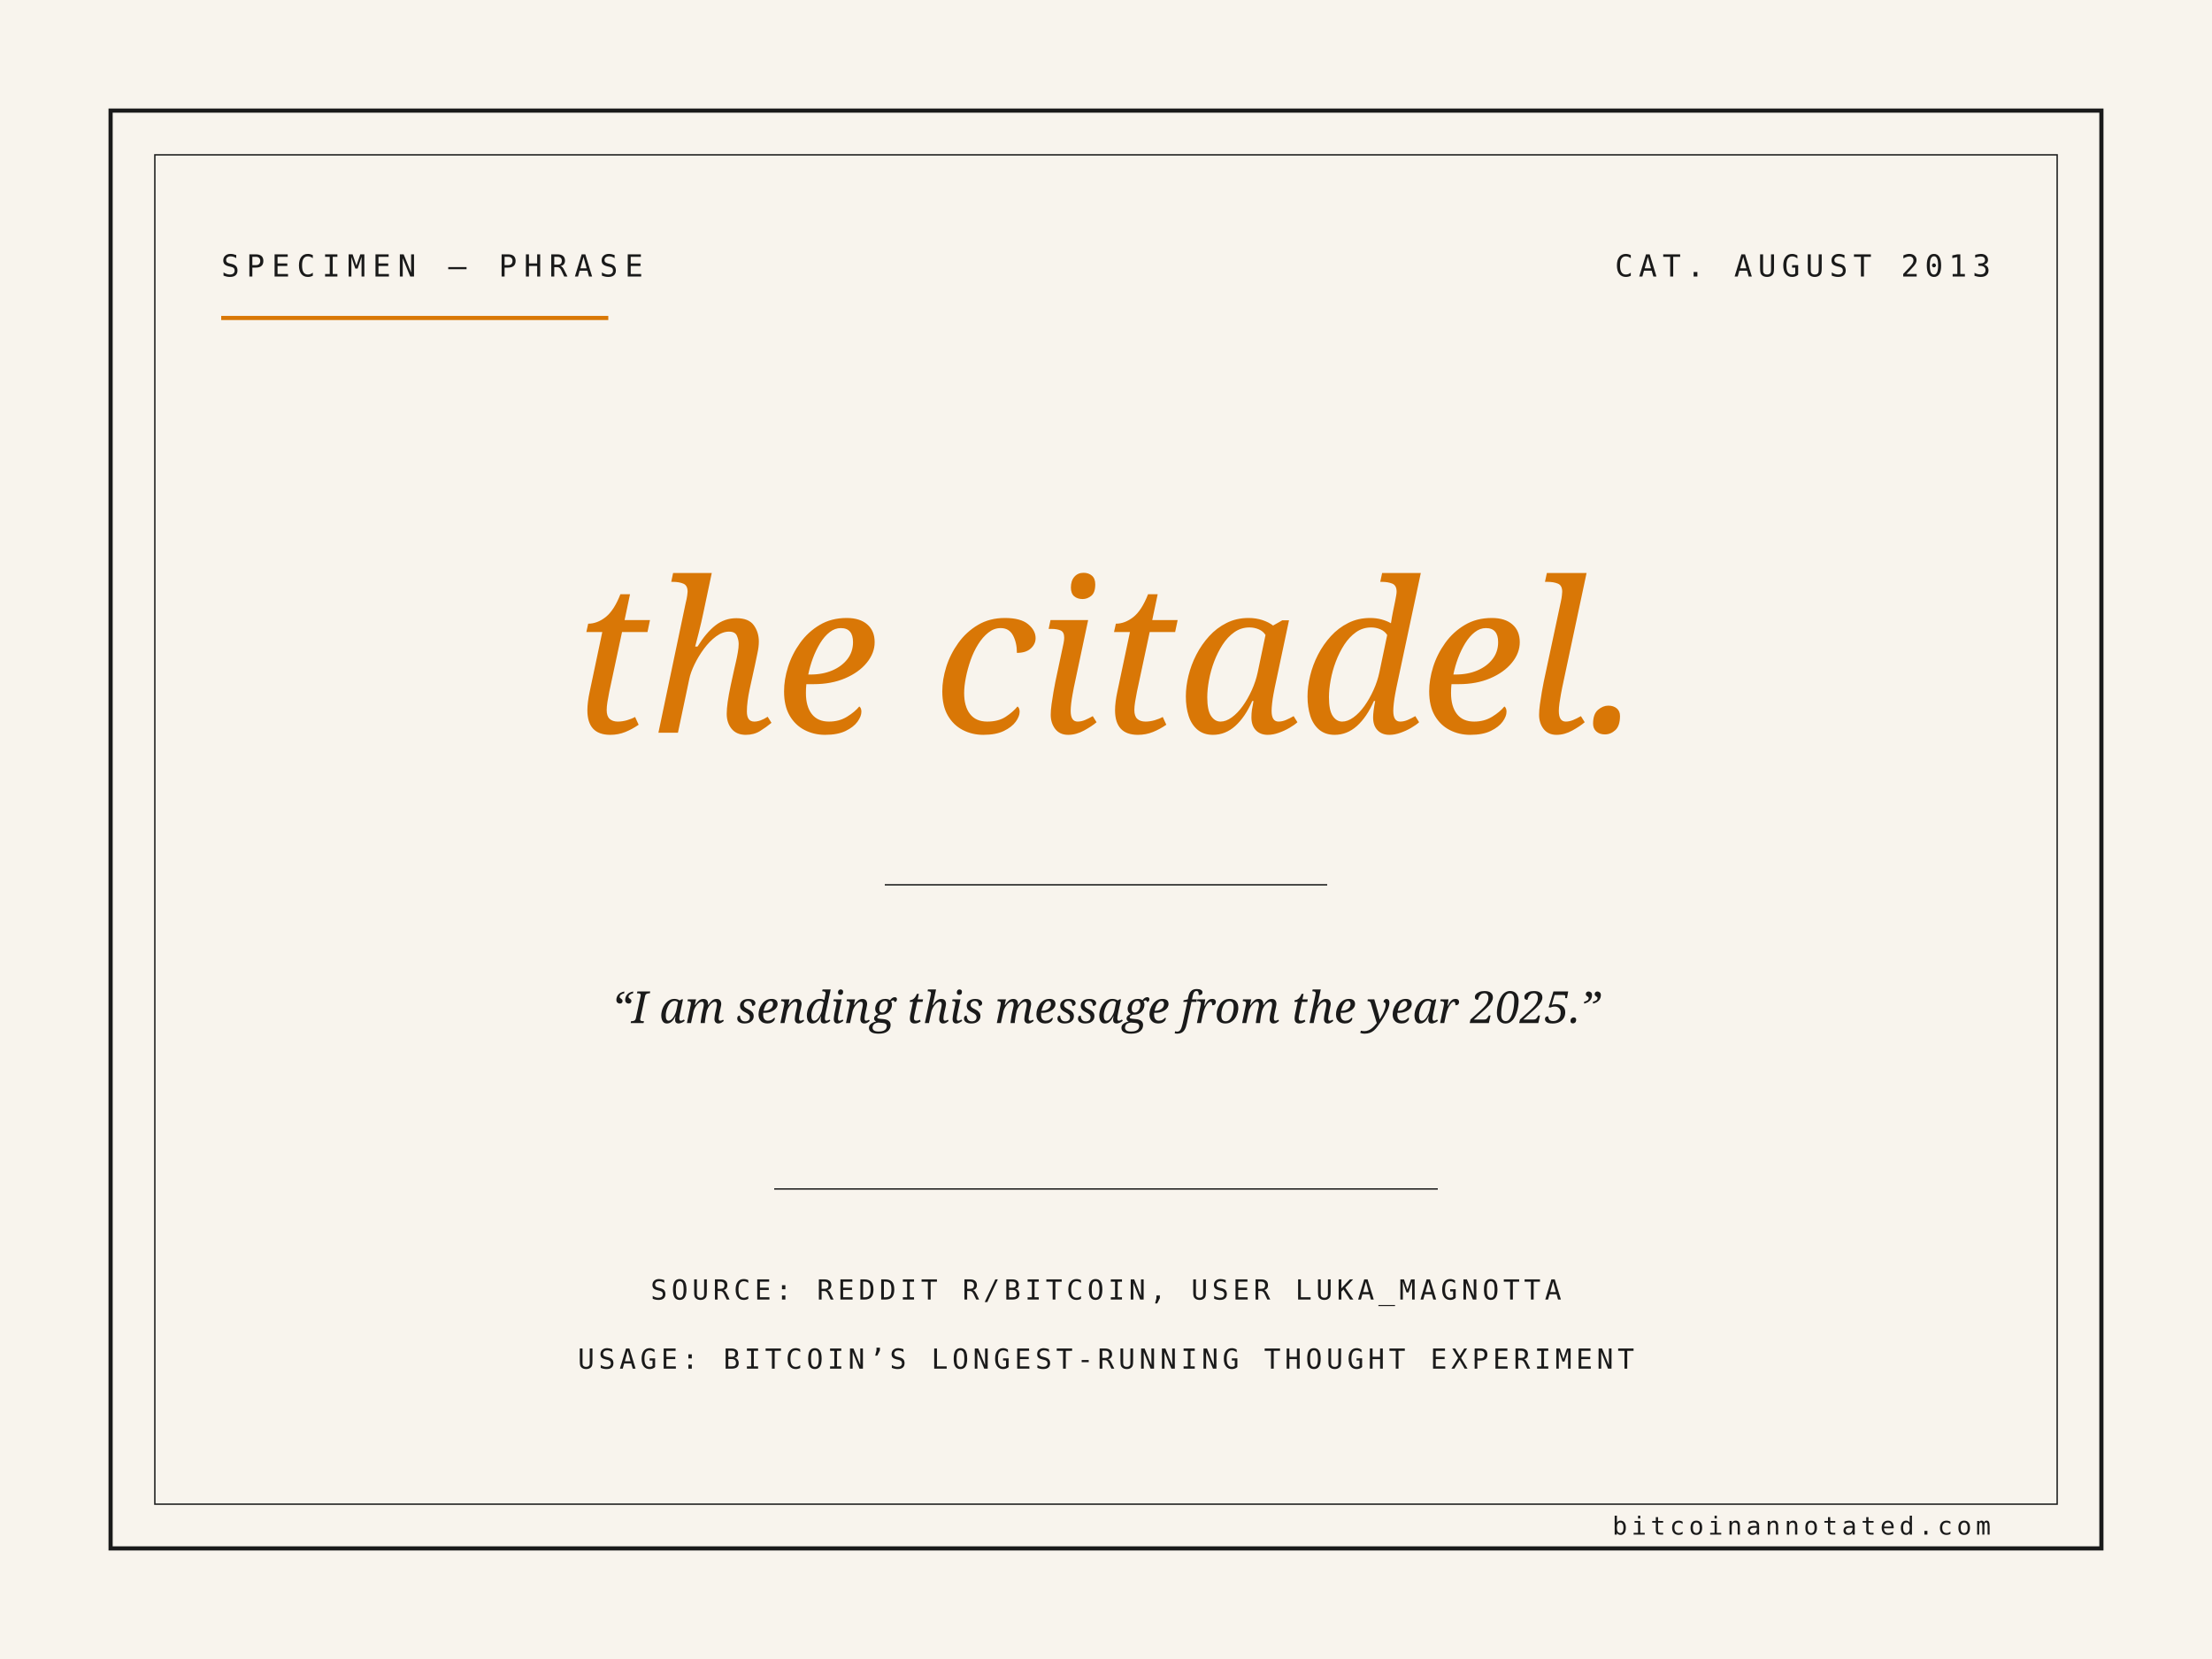
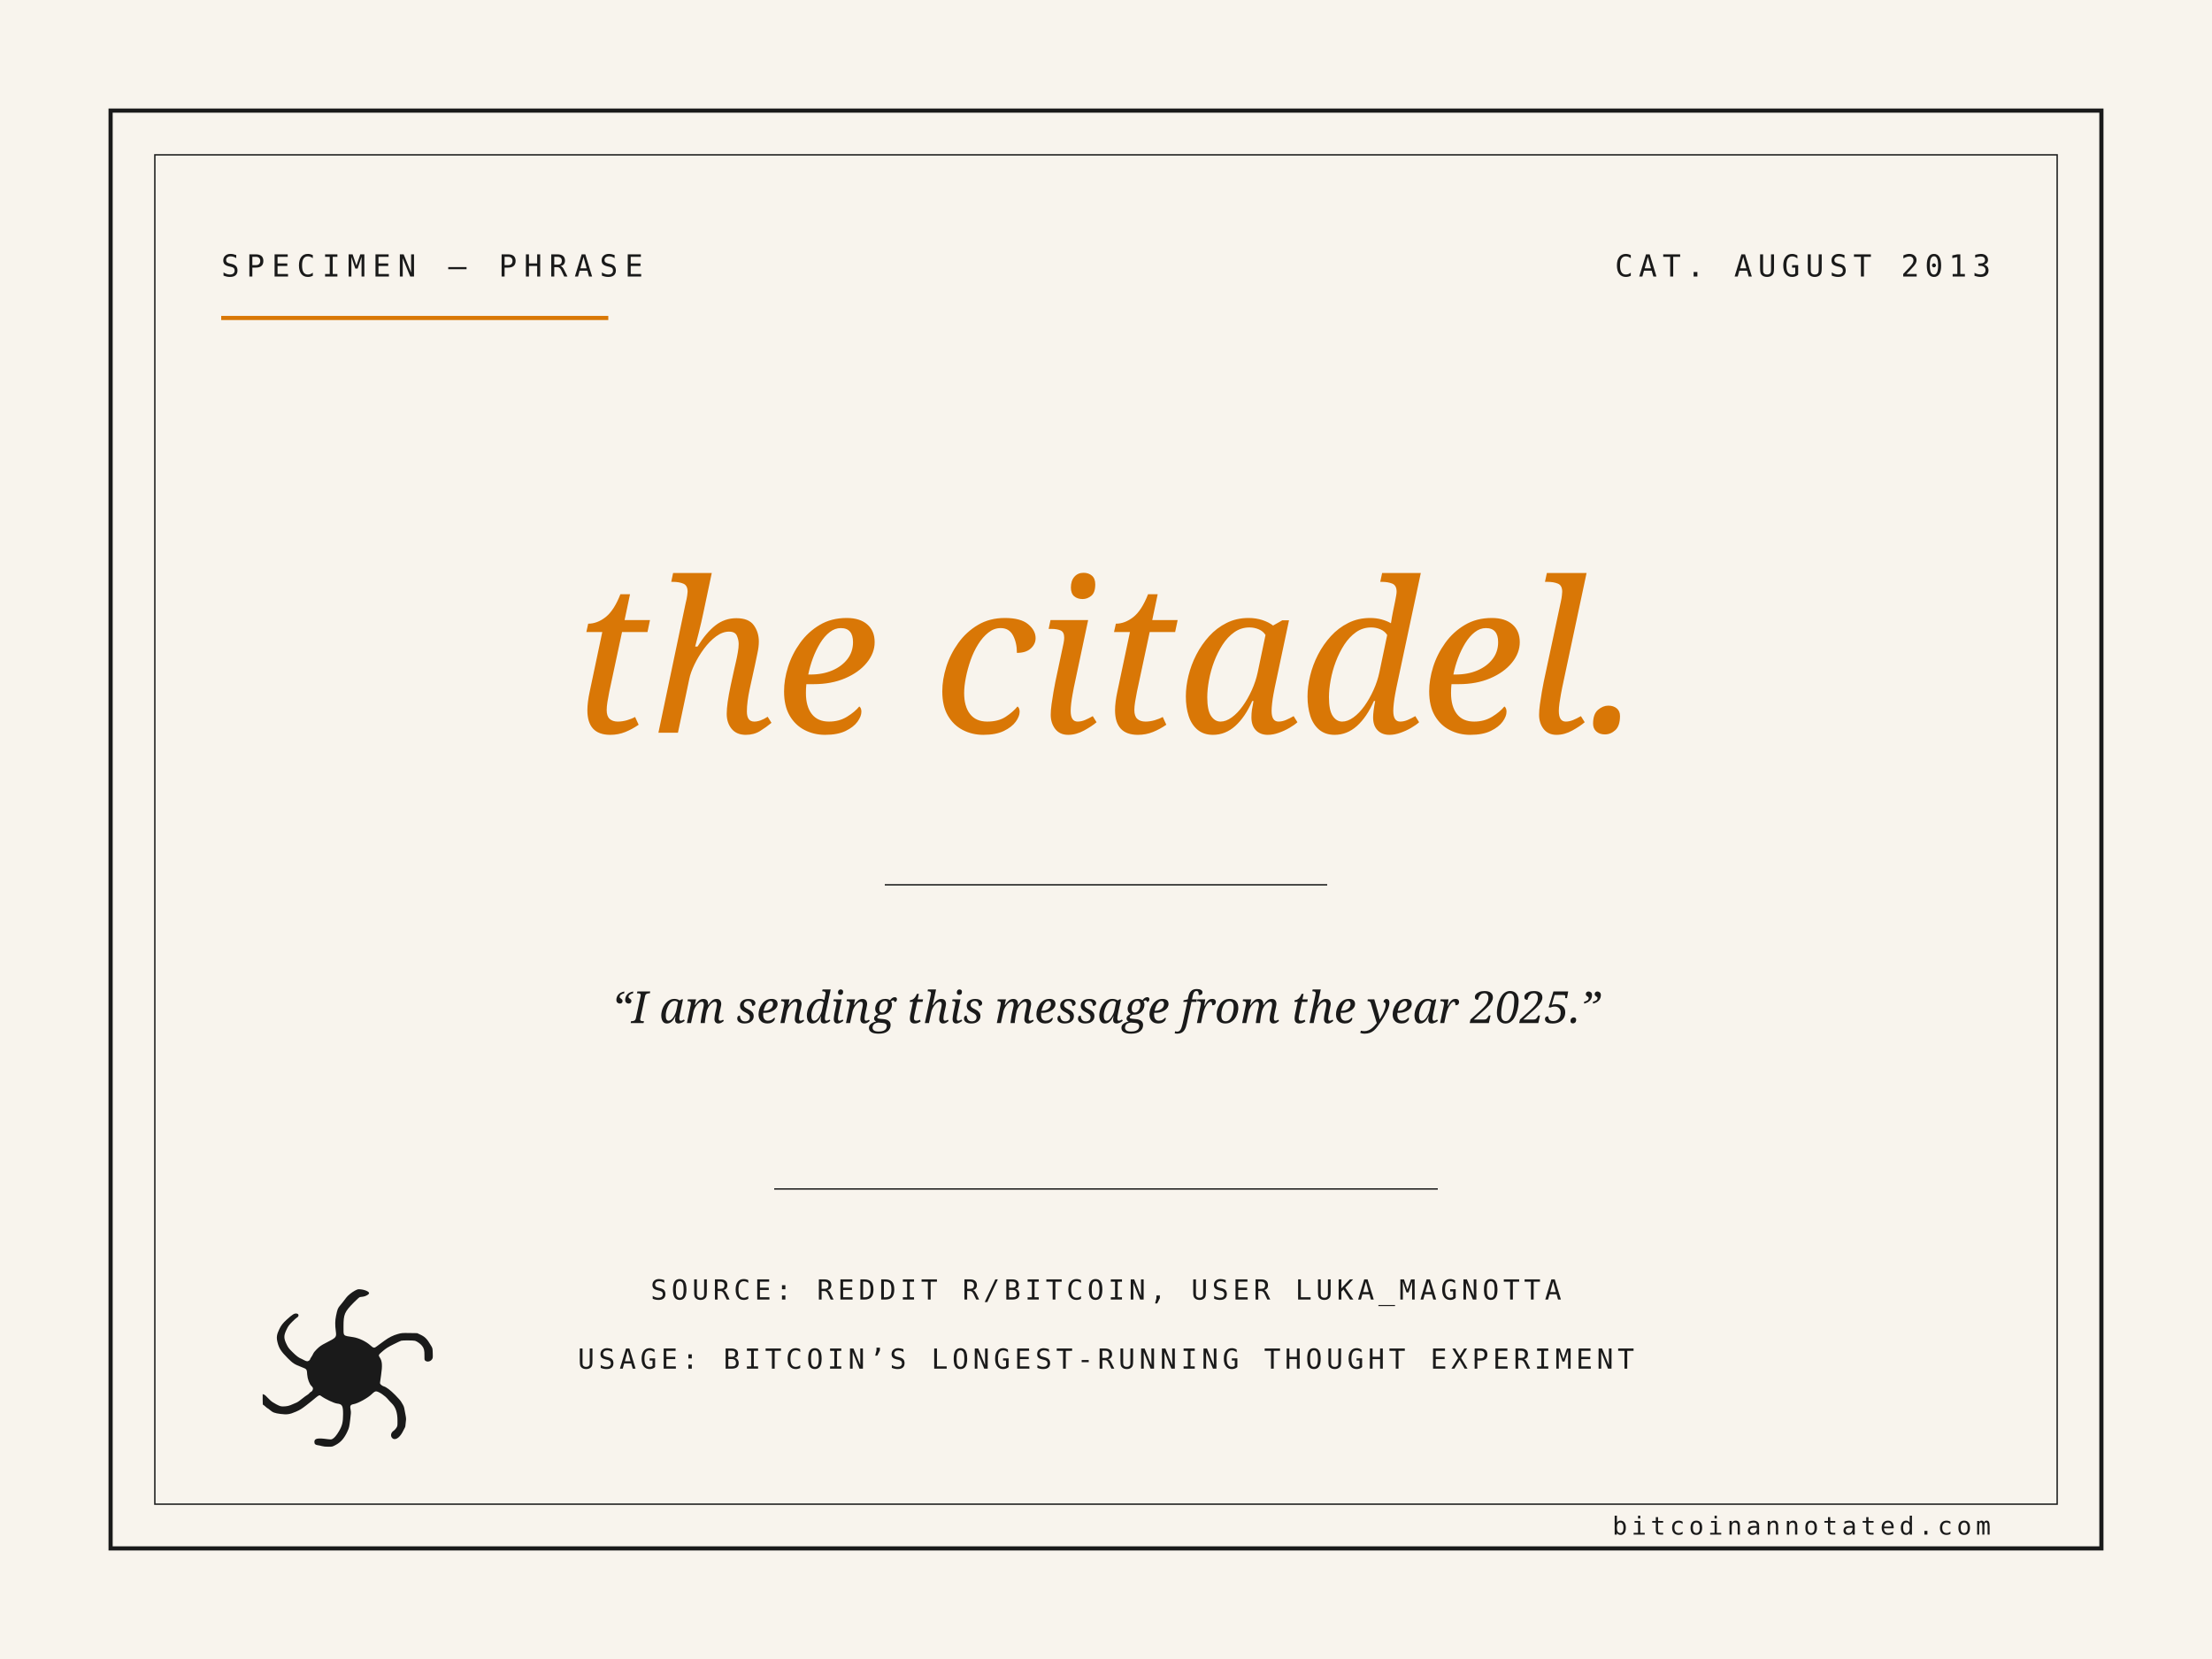
<svg xmlns="http://www.w3.org/2000/svg" viewBox="0 0 800 600" width="800" height="600">
  <rect width="800" height="600" fill="#f8f4ed" />
  <rect x="40" y="40" width="720" height="520" fill="none" stroke="#1a1a1a" stroke-width="1.5" />
  <rect x="56" y="56" width="688" height="488" fill="none" stroke="#1a1a1a" stroke-width="0.5" />
  <text x="80" y="100" font-family="JetBrains Mono, monospace" font-size="11" fill="#1a1a1a" letter-spacing="2.5">SPECIMEN — PHRASE</text>
  <line x1="80" y1="115" x2="220" y2="115" stroke="#d97706" stroke-width="1.5" />
  <text x="720" y="100" font-family="JetBrains Mono, monospace" font-size="11" fill="#1a1a1a" letter-spacing="2" text-anchor="end">CAT. AUGUST 2013</text>
  <text x="400" y="265" font-family="EB Garamond, Garamond, serif" font-style="italic" font-size="76" fill="#d97706" text-anchor="middle" font-weight="500">the citadel.</text>
  <line x1="320" y1="320" x2="480" y2="320" stroke="#1a1a1a" stroke-width="0.5" />
  <text x="400" y="370" font-family="EB Garamond, Garamond, serif" font-style="italic" font-size="16" fill="#1a1a1a" text-anchor="middle">“I am sending this message from the year 2025.”</text>
  <line x1="280" y1="430" x2="520" y2="430" stroke="#1a1a1a" stroke-width="0.5" />
  <text x="400" y="470" font-family="JetBrains Mono, monospace" font-size="10" fill="#1a1a1a" letter-spacing="1.5" text-anchor="middle">SOURCE: REDDIT R/BITCOIN, USER LUKA_MAGNOTTA</text>
  <text x="400" y="495" font-family="JetBrains Mono, monospace" font-size="10" fill="#1a1a1a" letter-spacing="1.5" text-anchor="middle">USAGE: BITCOIN’S LONGEST-RUNNING THOUGHT EXPERIMENT</text>
+   <g transform="translate(95.00,464.00) scale(0.139535)">
+     <g transform="translate(0,430) scale(0.1,-0.1)" fill="#1a1a1a" stroke="none">
+       <path d="M2387 4099 c-77 -41 -183 -127 -221 -180 -54 -72 -114 -149 -162 -206 -57 -68 -67 -94 -103 -268 -25 -118 -27 -236 -6 -389 21 -165 20 -168 -250 -306 -129 -66 -163 -89 -243 -167 -45 -44 -80 -88 -93 -118 -12 -27 -35 -67 -50 -88 -16 -22 -29 -45 -29 -52 0 -22 -46 -55 -76 -55 -16 0 -49 12 -74 26 -25 15 -59 31 -75 38 -65 24 -133 75 -233 175 -89 88 -111 116 -147 190 -82 167 -83 234 -5 395 42 88 61 113 145 199 53 53 109 104 125 112 52 27 52 89 0 100 -65 14 -111 -13 -270 -158 -94 -85 -145 -151 -188 -242 -69 -143 -79 -218 -47 -345 37 -152 93 -238 266 -411 135 -134 168 -156 359 -230 137 -54 135 -51 145 -199 8 -109 58 -242 108 -289 16 -14 33 -36 38 -49 12 -31 -13 -89 -44 -101 -14 -5 -35 -23 -48 -39 -13 -16 -39 -37 -56 -46 -18 -9 -79 -54 -136 -100 -56 -46 -114 -87 -127 -91 -14 -4 -61 -24 -105 -45 -94 -45 -160 -60 -256 -60 -64 0 -77 4 -177 55 -68 35 -124 73 -154 103 -26 26 -58 57 -70 68 -13 12 -33 33 -46 47 -12 14 -36 30 -52 36 l-30 10 0 -140 c0 -105 3 -139 13 -139 6 0 34 -20 60 -45 27 -25 53 -45 57 -45 5 0 30 -18 55 -40 77 -67 125 -85 277 -105 169 -22 238 -12 401 59 103 45 144 70 271 168 126 99 159 125 237 191 86 71 103 77 140 49 106 -79 338 -189 419 -198 132 -15 154 -55 154 -274 -1 -211 -22 -299 -106 -442 -66 -112 -123 -179 -174 -203 -28 -13 -46 -14 -111 -5 -271 38 -353 22 -353 -70 0 -53 25 -77 87 -85 26 -3 75 -13 108 -23 39 -11 96 -17 165 -17 105 0 105 0 190 45 138 72 228 177 312 363 38 85 43 106 66 287 21 165 23 204 13 251 -24 118 -12 142 84 160 111 20 364 161 460 255 56 55 86 74 115 74 65 0 234 -114 309 -207 21 -26 62 -70 91 -98 105 -101 154 -243 154 -450 1 -135 0 -142 -27 -187 -15 -26 -48 -61 -73 -79 -73 -50 -89 -136 -35 -190 67 -66 179 -3 261 146 71 130 80 150 80 182 0 19 5 66 11 104 9 60 8 86 -11 182 -12 62 -26 135 -31 164 -6 29 -21 68 -35 88 -13 20 -33 54 -45 76 -11 22 -80 100 -152 173 -131 132 -232 208 -301 227 -19 5 -49 23 -66 39 -28 26 -31 35 -27 67 3 21 15 103 26 183 37 253 29 365 -33 457 -42 61 -37 71 77 167 86 73 129 100 277 175 96 48 186 91 200 94 48 12 314 10 359 -2 52 -15 136 -74 180 -128 51 -62 66 -122 64 -251 -2 -100 -1 -114 17 -132 46 -46 137 -31 178 30 23 33 24 42 20 160 -4 124 -4 126 -41 190 -108 184 -158 235 -293 297 l-69 32 -200 3 c-191 3 -204 1 -297 -24 -126 -35 -235 -89 -348 -172 -30 -22 -80 -59 -111 -81 -32 -22 -72 -52 -91 -67 -65 -52 -85 -49 -169 27 -110 99 -294 187 -439 210 -276 42 -255 21 -255 267 0 329 23 384 269 634 79 81 141 135 156 138 14 3 51 8 82 11 63 7 150 56 156 87 8 42 -111 95 -233 104 -55 4 -66 1 -138 -37z" />
+     </g>
+   </g>
  <text x="720" y="555" font-family="JetBrains Mono, monospace" font-size="9" fill="#1a1a1a" letter-spacing="1.5" text-anchor="end">bitcoinannotated.com</text>
</svg>
